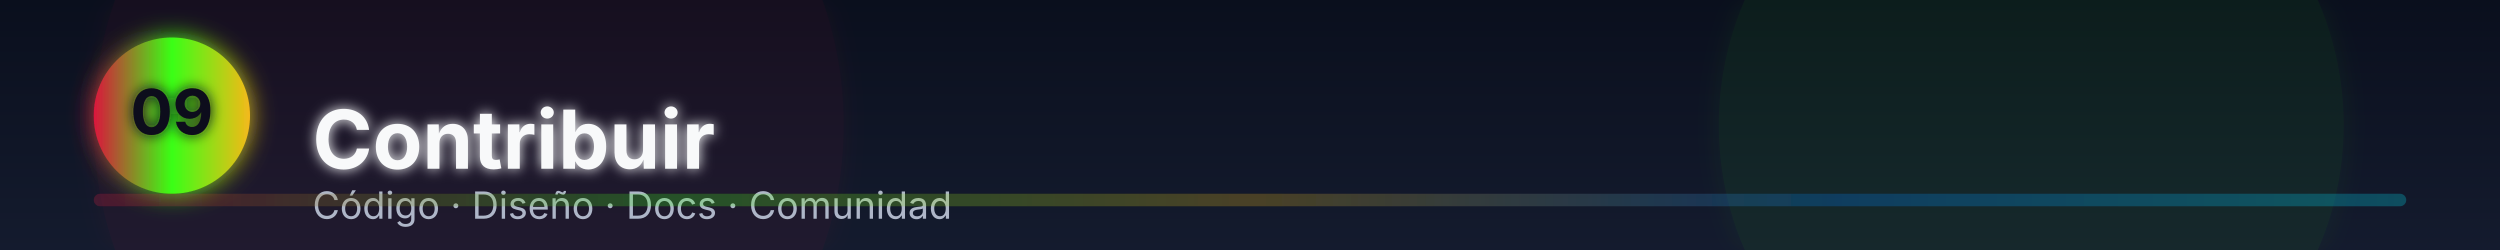
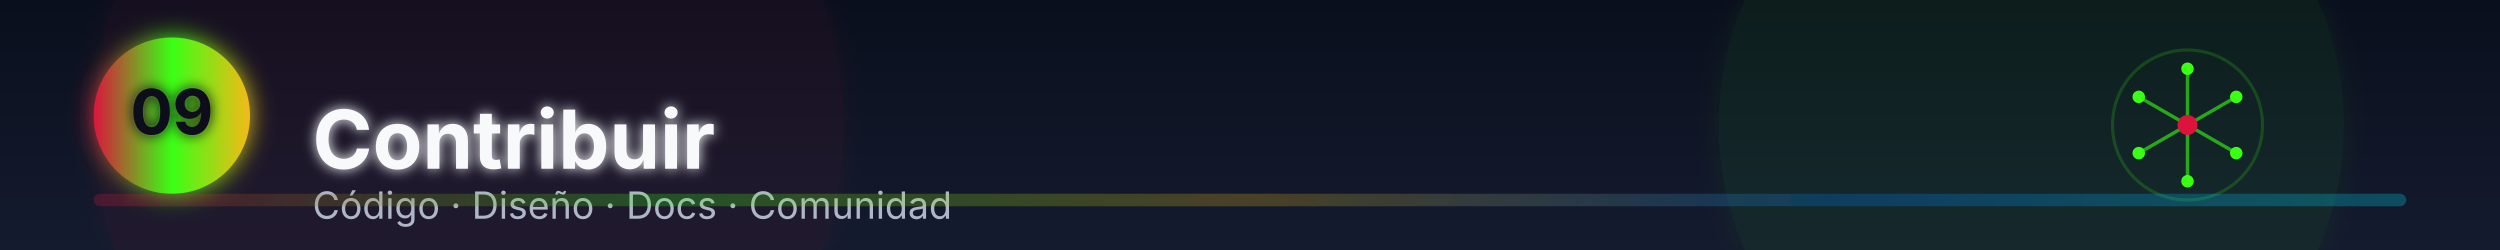
<svg xmlns="http://www.w3.org/2000/svg" width="800" height="80" viewBox="0 0 800 80" role="img" aria-labelledby="title-sec09 desc-sec09">
  <defs>
    <linearGradient id="sec-bg-09" x1="0%" y1="0%" x2="0%" y2="100%">
      <stop offset="0%" stop-color="#0A0F1D" />
      <stop offset="100%" stop-color="#141B2E" />
    </linearGradient>
    <linearGradient id="sec-gradient-09" x1="0%" y1="0%" x2="100%" y2="0%">
      <stop offset="0%" stop-color="#DC143C" />
      <stop offset="50%" stop-color="#39FF14" />
      <stop offset="100%" stop-color="#F5B91A" />
    </linearGradient>
    <linearGradient id="crystal-band-09" x1="0%" y1="0%" x2="100%" y2="0%">
      <stop offset="0%" stop-color="#DC143C" stop-opacity="0.3" />
      <stop offset="25%" stop-color="#39FF14" stop-opacity="0.3" />
      <stop offset="50%" stop-color="#F5B91A" stop-opacity="0.3" />
      <stop offset="75%" stop-color="#007FFF" stop-opacity="0.3" />
      <stop offset="100%" stop-color="#00F0FF" stop-opacity="0.3" />
    </linearGradient>
    <filter id="sec-glow-09" x="-50%" y="-50%" width="200%" height="200%">
      <feGaussianBlur stdDeviation="4" result="blur" />
      <feMerge>
        <feMergeNode in="blur" />
        <feMergeNode in="SourceGraphic" />
      </feMerge>
    </filter>
    <filter id="crystal-glow-09" x="-100%" y="-100%" width="300%" height="300%">
      <feGaussianBlur stdDeviation="8" result="blur" />
      <feComposite in="blur" in2="SourceAlpha" operator="in" result="glow" />
      <feMerge>
        <feMergeNode in="glow" />
        <feMergeNode in="SourceGraphic" />
      </feMerge>
    </filter>
    <filter id="text-glow-09" x="-100%" y="-100%" width="300%" height="300%">
      <feGaussianBlur stdDeviation="2" result="blur" />
      <feMerge>
        <feMergeNode in="blur" />
        <feMergeNode in="SourceGraphic" />
      </feMerge>
    </filter>
  </defs>
  <rect width="800" height="80" fill="url(#sec-bg-09)" />
  <g opacity="0.06" aria-hidden="true">
    <circle cx="150" cy="40" r="120" fill="#DC143C" filter="url(#sec-glow-09)" />
    <circle cx="650" cy="40" r="100" fill="#39FF14" filter="url(#sec-glow-09)" />
  </g>
+   <g aria-hidden="true" transform="translate(700 40)" fill="none">
+     <circle r="24" stroke="#39FF14" stroke-opacity="0.18" />
+     <g stroke="#39FF14" stroke-width="1.1" opacity="0.6">
+       <path d="M 0 0 L 0 -18 M 0 0 L 15.6 -9 M 0 0 L 15.6 9 M 0 0 L 0 18 M 0 0 L -15.6 9 M 0 0 L -15.6 -9" />
+     </g>
+     <circle cy="-18" r="2" fill="#39FF14" stroke="none" />
+     <circle cx="15.6" cy="-9" r="2" fill="#39FF14" stroke="none" />
+     <circle cx="15.6" cy="9" r="2" fill="#39FF14" stroke="none" />
+     <circle cy="18" r="2" fill="#39FF14" stroke="none" />
+     <circle cx="-15.6" cy="9" r="2" fill="#39FF14" stroke="none" />
+     <circle cx="-15.6" cy="-9" r="2" fill="#39FF14" stroke="none" />
+     <circle r="3.2" fill="#DC143C" stroke="none" />
+   </g>
  <g transform="translate(30, 12)">
    <circle cx="25" cy="25" r="25" fill="url(#sec-gradient-09)" filter="url(#sec-glow-09)" />
    <text x="25" y="31" font-family="'Rajdhani', 'Inter', system-ui, sans-serif" font-size="20" font-weight="700" fill="#0A0F1D" text-anchor="middle" filter="url(#text-glow-09)">09</text>
    <text x="70" y="42" font-family="'Rajdhani', 'Inter', system-ui, sans-serif" font-size="26" font-weight="700" fill="#F8F9FA" filter="url(#text-glow-09)">Contribuir</text>
    <text x="70" y="58" font-family="'Inter', system-ui, sans-serif" font-size="12" fill="#AEB6C8">Código · Diseño · Docs · Comunidad</text>
  </g>
  <rect x="30" y="62" width="740" height="4" rx="2" fill="url(#crystal-band-09)" filter="url(#crystal-glow-09)" opacity="0.8" />
</svg>
